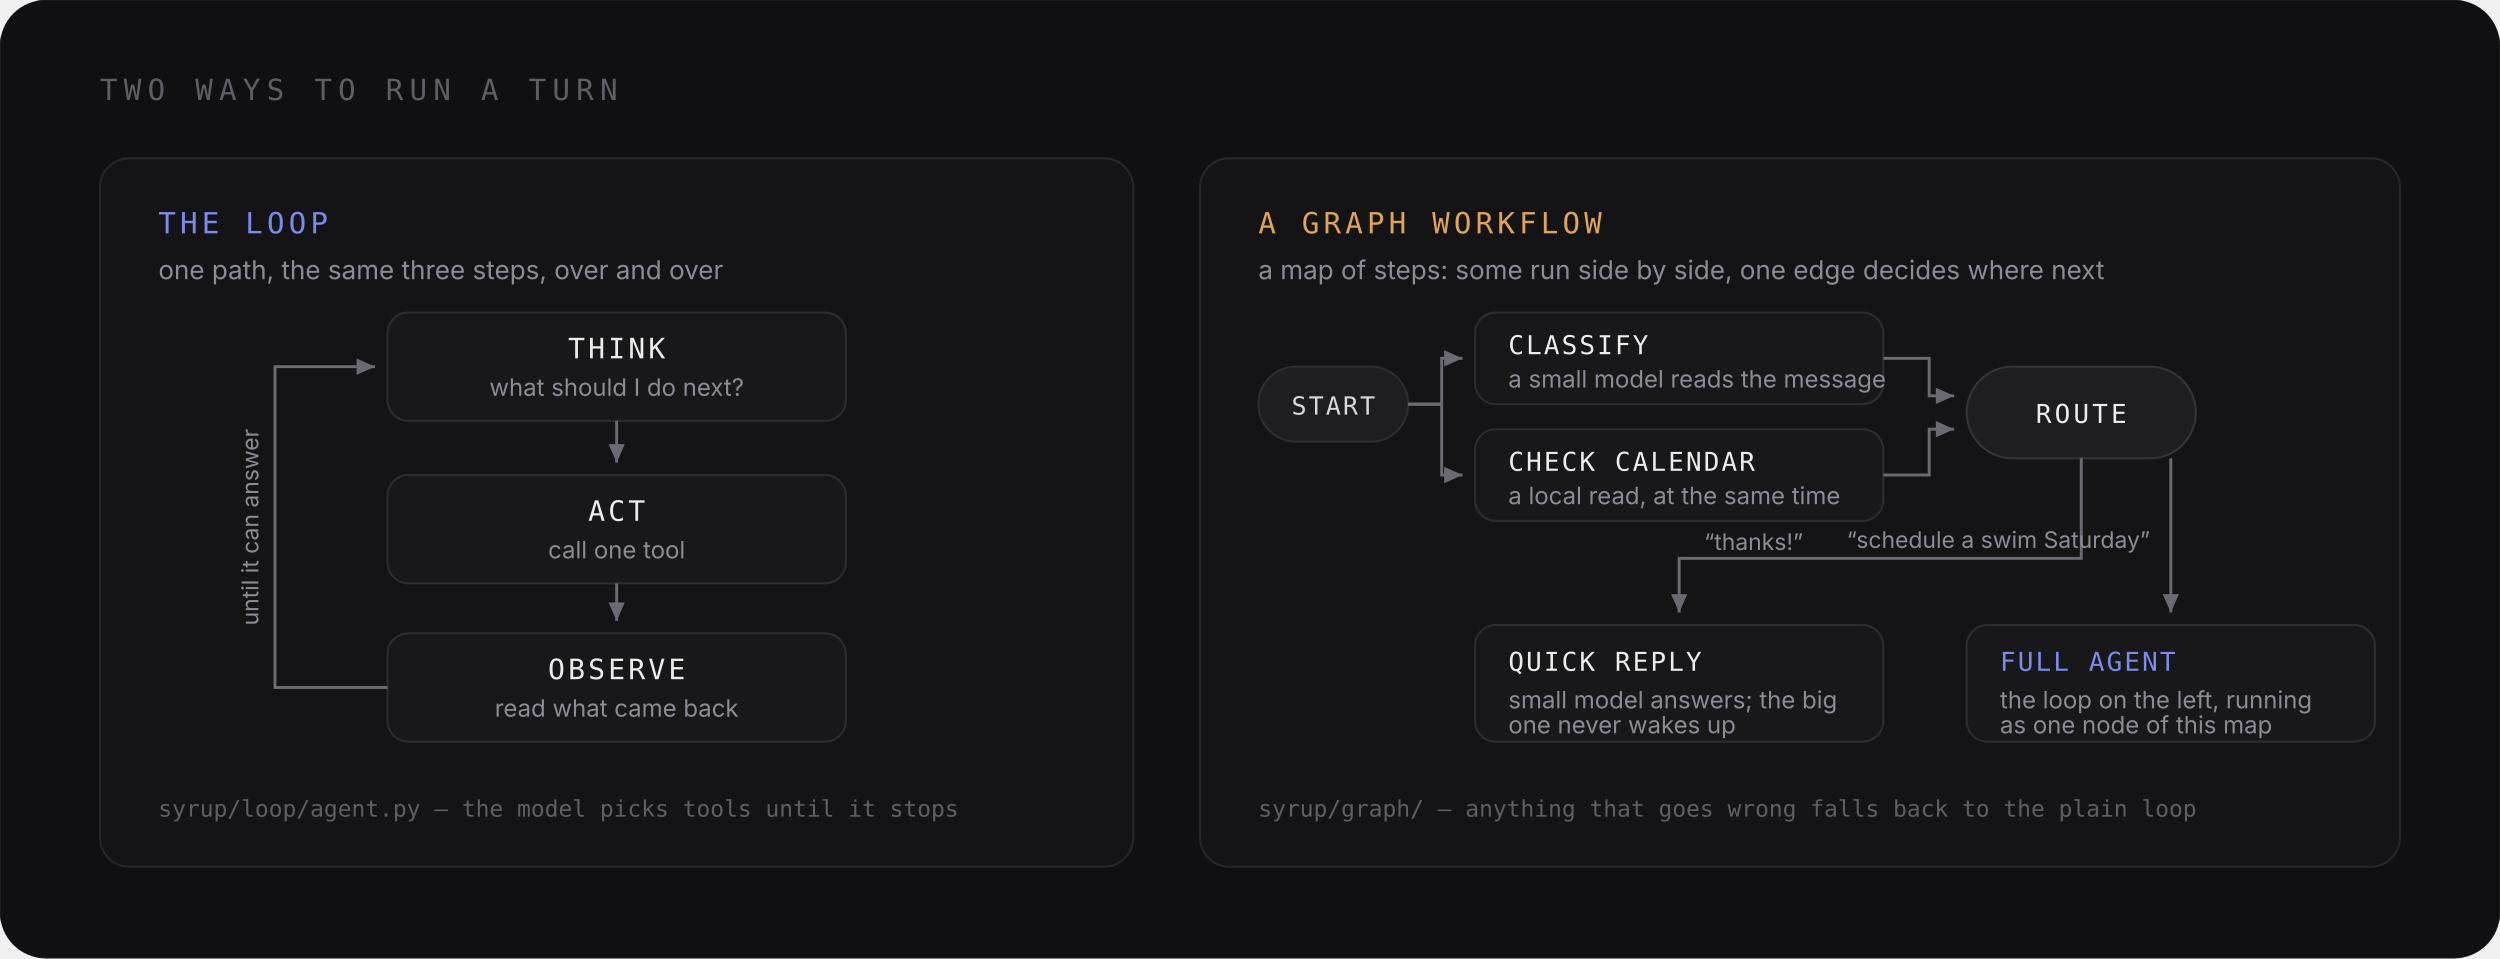
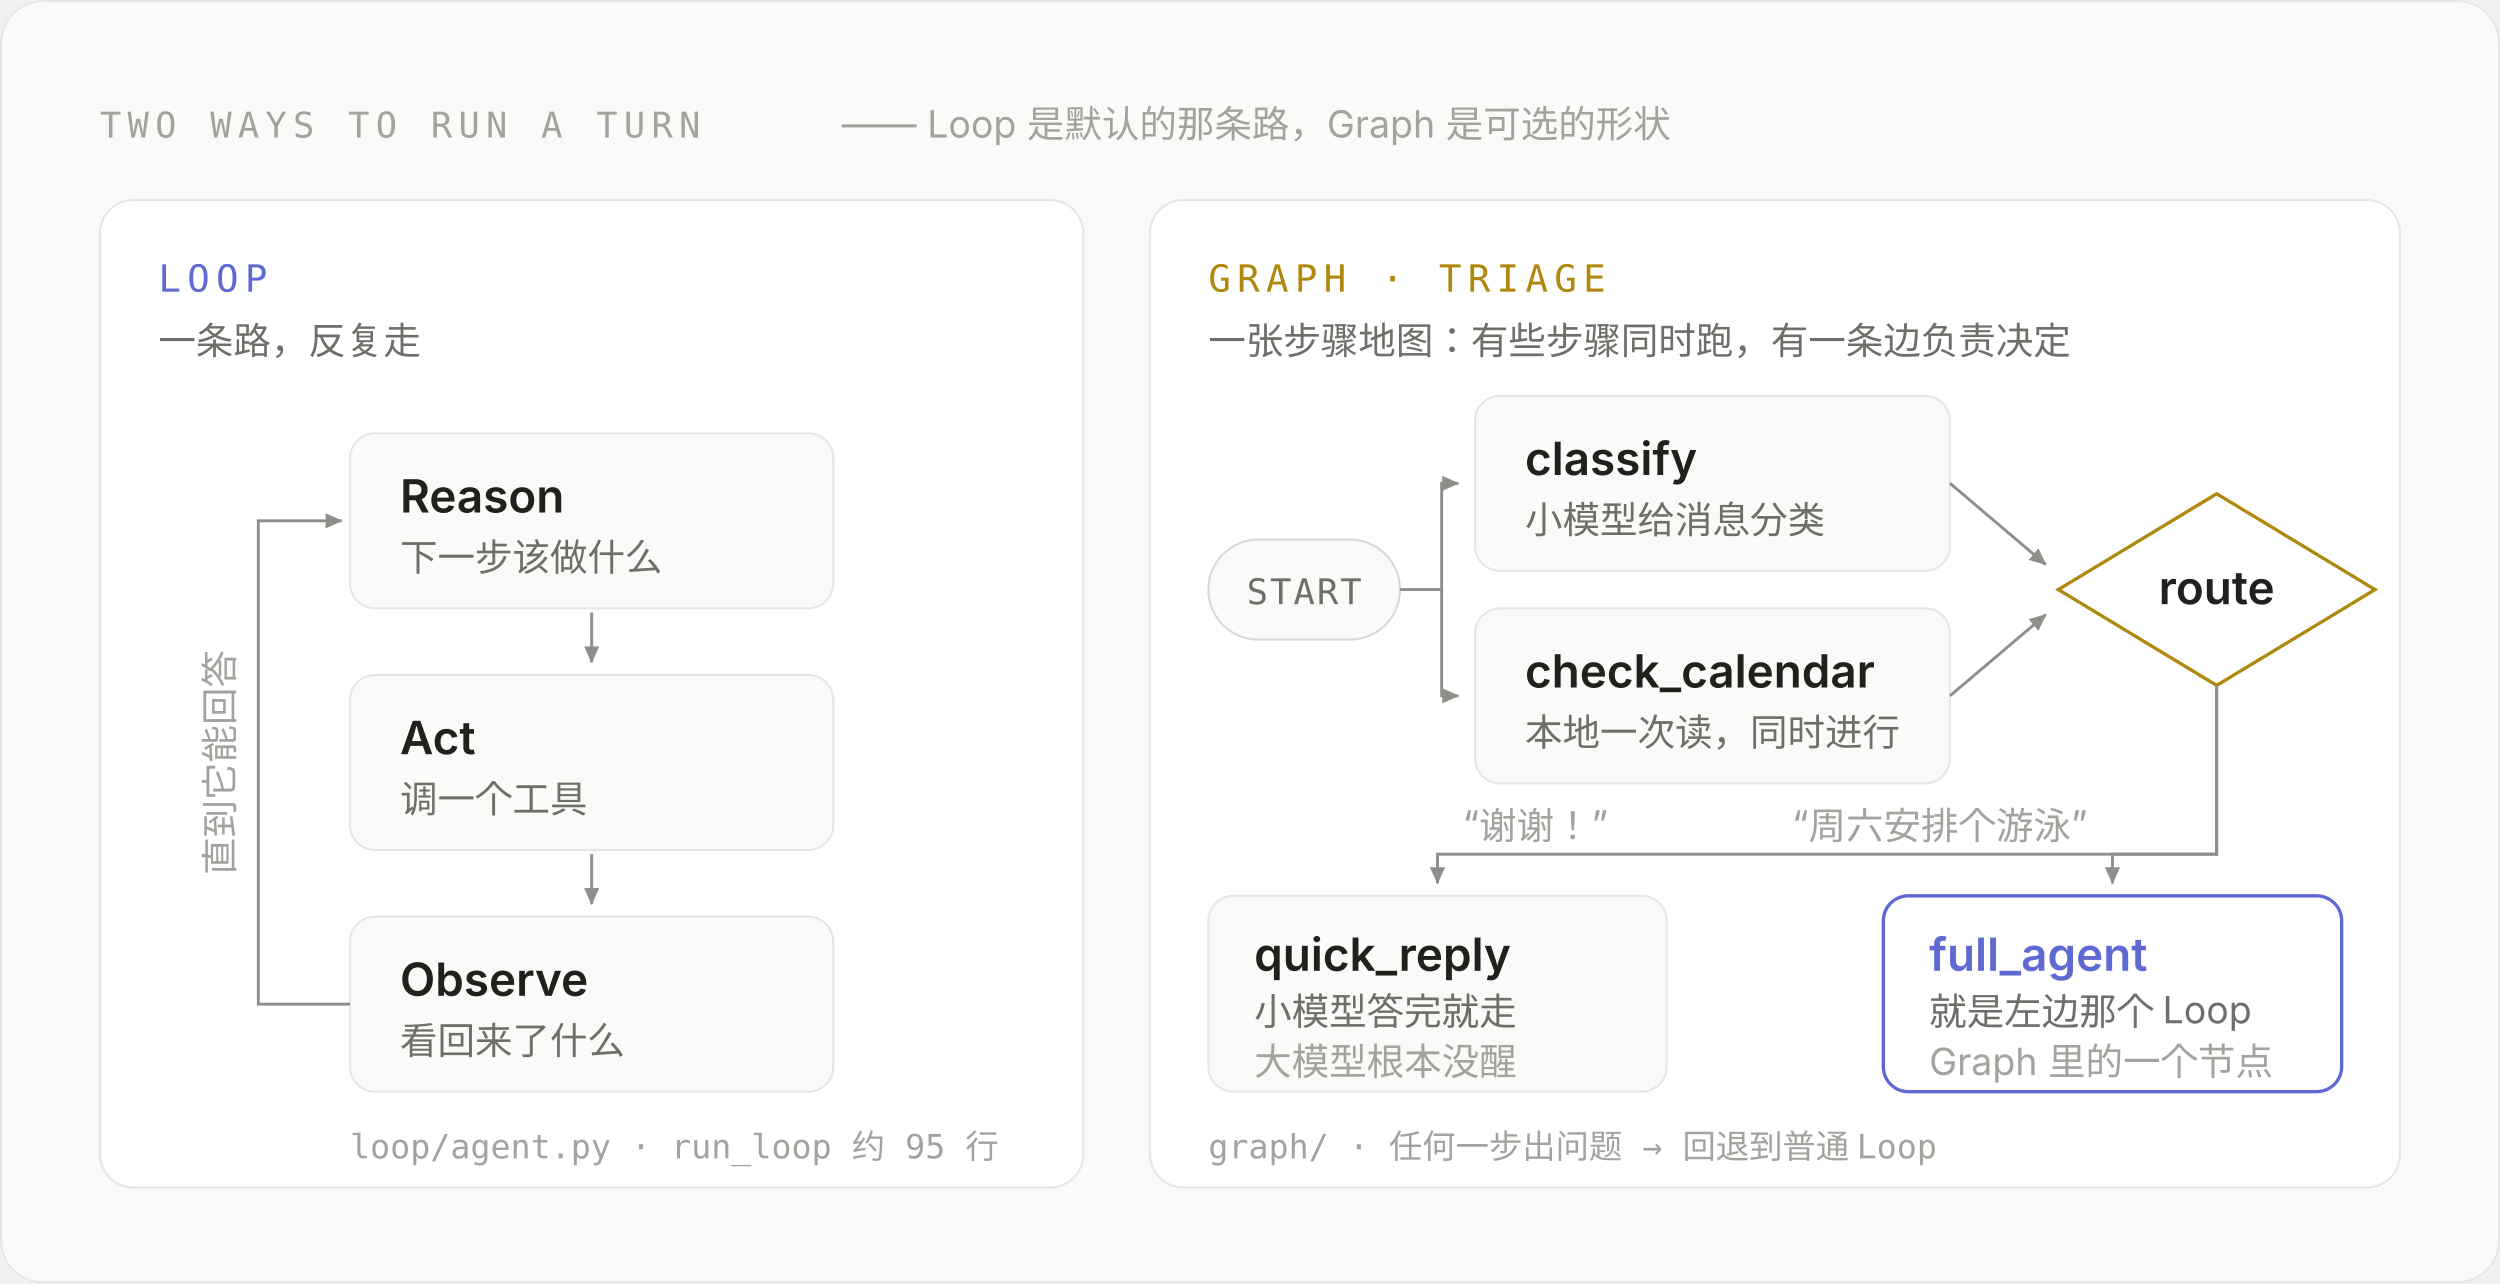
- <svg xmlns="http://www.w3.org/2000/svg" width="1200" height="460" viewBox="0 0 1200 460" role="img" aria-labelledby="lvg-title lvg-desc">
+ <svg xmlns="http://www.w3.org/2000/svg" width="1200" height="616" viewBox="0 0 1200 616" role="img" aria-labelledby="lvg-title lvg-desc">
  <defs>
    <clipPath id="lvg-clip">
-       <rect width="1200" height="460" rx="22" />
+       <rect width="1200" height="616" rx="20" />
    </clipPath>
-     <marker id="ar2" viewBox="0 0 10 10" refX="9" refY="5" markerWidth="7" markerHeight="7" orient="auto-start-reverse">
-       <path d="M 0 1 L 9 5 L 0 9 z" fill="#6b6a73" />
+     <marker id="lv-arrow" viewBox="0 0 10 10" refX="8.5" refY="5" markerWidth="6.5" markerHeight="6.5" orient="auto-start-reverse">
+       <path d="M 0 1 L 9 5 L 0 9 z" fill="#8f8e89" />
    </marker>
  </defs>
  <g clip-path="url(#lvg-clip)">
-     <rect width="1200" height="460" fill="#101012" />
-     <rect width="1200" height="460" fill="none" stroke="#1c1c1f" stroke-width="1" />
+     <rect width="1200" height="616" fill="#fafaf9" />
+     <rect x="0.5" y="0.5" width="1199" height="615" rx="20" fill="none" stroke="#e7e6e4" />
  </g>
-   <g font-family="-apple-system,BlinkMacSystemFont,'Segoe UI','PingFang SC',sans-serif">
-     <text x="48" y="48" font-family="ui-monospace,'SF Mono',Menlo,monospace" font-size="14" letter-spacing="3" fill="#5f5e66">TWO WAYS TO RUN A TURN</text>
-     <rect x="48" y="76" width="496" height="340" rx="14" fill="#141416" stroke="#26262b" />
-     <text x="76" y="112" font-family="ui-monospace,'SF Mono',Menlo,monospace" font-size="14" letter-spacing="2" fill="#7c8aec">THE LOOP</text>
-     <text x="76" y="134" font-size="12.5" fill="#8d8c96">one path, the same three steps, over and over</text>
-     <rect x="186" y="150" width="220" height="52" rx="10" fill="#18181b" stroke="#2c2c31" />
-     <text x="296" y="172" text-anchor="middle" font-family="ui-monospace,'SF Mono',Menlo,monospace" font-size="13.5" letter-spacing="1.5" fill="#ececea">THINK</text>
-     <text x="296" y="190" text-anchor="middle" font-size="11.5" fill="#8d8c96">what should I do next?</text>
-     <rect x="186" y="228" width="220" height="52" rx="10" fill="#18181b" stroke="#2c2c31" />
-     <text x="296" y="250" text-anchor="middle" font-family="ui-monospace,'SF Mono',Menlo,monospace" font-size="13.5" letter-spacing="1.5" fill="#ececea">ACT</text>
-     <text x="296" y="268" text-anchor="middle" font-size="11.5" fill="#8d8c96">call one tool</text>
-     <rect x="186" y="304" width="220" height="52" rx="10" fill="#18181b" stroke="#2c2c31" />
-     <text x="296" y="326" text-anchor="middle" font-family="ui-monospace,'SF Mono',Menlo,monospace" font-size="13.5" letter-spacing="1.5" fill="#ececea">OBSERVE</text>
-     <text x="296" y="344" text-anchor="middle" font-size="11.5" fill="#8d8c96">read what came back</text>
-     <path d="M 296 202 V 222" stroke="#6b6a73" stroke-width="1.4" fill="none" marker-end="url(#ar2)" />
-     <path d="M 296 280 V 298" stroke="#6b6a73" stroke-width="1.4" fill="none" marker-end="url(#ar2)" />
-     <path d="M 186 330 H 132 V 176 H 180" stroke="#6b6a73" stroke-width="1.4" fill="none" marker-end="url(#ar2)" />
-     <text x="124" y="253" text-anchor="middle" font-size="11" fill="#8d8c96" transform="rotate(-90 124 253)">until it can answer</text>
-     <text x="76" y="392" font-family="ui-monospace,'SF Mono',Menlo,monospace" font-size="11" fill="#5f5e66">syrup/loop/agent.py — the model picks tools until it stops</text>
-     <rect x="576" y="76" width="576" height="340" rx="14" fill="#141416" stroke="#26262b" />
-     <text x="604" y="112" font-family="ui-monospace,'SF Mono',Menlo,monospace" font-size="14" letter-spacing="2" fill="#e0a458">A GRAPH WORKFLOW</text>
-     <text x="604" y="134" font-size="12.5" fill="#8d8c96">a map of steps: some run side by side, one edge decides where next</text>
-     <rect x="604" y="176" width="72" height="36" rx="18" fill="#1e1e22" stroke="#2c2c31" />
-     <text x="640" y="199" text-anchor="middle" font-family="ui-monospace,'SF Mono',Menlo,monospace" font-size="12" letter-spacing="1" fill="#d8d7de">START</text>
-     <rect x="708" y="150" width="196" height="44" rx="10" fill="#18181b" stroke="#2c2c31" />
-     <text x="724" y="170" font-family="ui-monospace,'SF Mono',Menlo,monospace" font-size="12.5" letter-spacing="1" fill="#ececea">CLASSIFY</text>
-     <text x="724" y="186" font-size="11.5" fill="#8d8c96">a small model reads the message</text>
-     <rect x="708" y="206" width="196" height="44" rx="10" fill="#18181b" stroke="#2c2c31" />
-     <text x="724" y="226" font-family="ui-monospace,'SF Mono',Menlo,monospace" font-size="12.5" letter-spacing="1" fill="#ececea">CHECK CALENDAR</text>
-     <text x="724" y="242" font-size="11.5" fill="#8d8c96">a local read, at the same time</text>
-     <rect x="944" y="176" width="110" height="44" rx="22" fill="#1e1e22" stroke="#333338" />
-     <text x="999" y="203" text-anchor="middle" font-family="ui-monospace,'SF Mono',Menlo,monospace" font-size="12.5" letter-spacing="1.5" fill="#ececea">ROUTE</text>
-     <rect x="708" y="300" width="196" height="56" rx="10" fill="#18181b" stroke="#2c2c31" />
-     <text x="724" y="322" font-family="ui-monospace,'SF Mono',Menlo,monospace" font-size="12.5" letter-spacing="1" fill="#ececea">QUICK REPLY</text>
-     <text x="724" y="340" font-size="11.5" fill="#8d8c96">small model answers; the big</text>
-     <text x="724" y="352" font-size="11.5" fill="#8d8c96">one never wakes up</text>
-     <rect x="944" y="300" width="196" height="56" rx="10" fill="#18181b" stroke="#2c2c31" />
-     <text x="960" y="322" font-family="ui-monospace,'SF Mono',Menlo,monospace" font-size="12.5" letter-spacing="1" fill="#7c8aec">FULL AGENT</text>
-     <text x="960" y="340" font-size="11.5" fill="#8d8c96">the loop on the left, running</text>
-     <text x="960" y="352" font-size="11.5" fill="#8d8c96">as one node of this map</text>
-     <path d="M 676 194 H 692 V 172 H 702" stroke="#6b6a73" stroke-width="1.4" fill="none" marker-end="url(#ar2)" />
-     <path d="M 676 194 H 692 V 228 H 702" stroke="#6b6a73" stroke-width="1.4" fill="none" marker-end="url(#ar2)" />
-     <path d="M 904 172 H 926 V 190 H 938" stroke="#6b6a73" stroke-width="1.4" fill="none" marker-end="url(#ar2)" />
-     <path d="M 904 228 H 926 V 206 H 938" stroke="#6b6a73" stroke-width="1.4" fill="none" marker-end="url(#ar2)" />
-     <path d="M 999 220 V 268 H 806 V 294" stroke="#6b6a73" stroke-width="1.4" fill="none" marker-end="url(#ar2)" />
-     <path d="M 1042 220 V 294" stroke="#6b6a73" stroke-width="1.4" fill="none" marker-end="url(#ar2)" />
-     <text x="818" y="264" font-size="11" fill="#8d8c96">“thanks!”</text>
-     <text x="1032" y="263" text-anchor="end" font-size="11" fill="#8d8c96">“schedule a swim Saturday”</text>
-     <text x="604" y="392" font-family="ui-monospace,'SF Mono',Menlo,monospace" font-size="11" fill="#5f5e66">syrup/graph/ — anything that goes wrong falls back to the plain loop</text>
+   <g font-family="-apple-system,BlinkMacSystemFont,'Segoe UI','PingFang SC','Hiragino Sans GB','Microsoft YaHei',sans-serif">
+     <text x="48" y="66" font-family="ui-monospace,'SF Mono',Menlo,monospace" font-size="17" letter-spacing="3" fill="#a3a29d">TWO WAYS TO RUN A TURN</text>
+     <text x="404" y="66" font-size="18" fill="#a3a29d">—— Loop 是默认的那条路，Graph 是可选的形状</text>
+     <rect x="48" y="96" width="472" height="474" rx="16" fill="#ffffff" stroke="#e7e6e4" />
+     <text x="76" y="140" font-family="ui-monospace,'SF Mono',Menlo,monospace" font-size="18" letter-spacing="3" fill="#5e6ad2">LOOP</text>
+     <text x="76" y="170" font-size="18" fill="#6f6e69">一条路，反复走</text>
+     <rect x="168" y="208" width="232" height="84" rx="12" fill="#fafaf9" stroke="#e7e6e4" />
+     <text x="192" y="246" font-size="22" font-weight="600" fill="#21201d">Reason</text>
+     <text x="192" y="274" font-size="18" fill="#6f6e69">下一步该做什么</text>
+     <path d="M 284 294 V 318" fill="none" stroke="#8f8e89" stroke-width="1.4" marker-end="url(#lv-arrow)" />
+     <rect x="168" y="324" width="232" height="84" rx="12" fill="#fafaf9" stroke="#e7e6e4" />
+     <text x="192" y="362" font-size="22" font-weight="600" fill="#21201d">Act</text>
+     <text x="192" y="390" font-size="18" fill="#6f6e69">调一个工具</text>
+     <path d="M 284 410 V 434" fill="none" stroke="#8f8e89" stroke-width="1.4" marker-end="url(#lv-arrow)" />
+     <rect x="168" y="440" width="232" height="84" rx="12" fill="#fafaf9" stroke="#e7e6e4" />
+     <text x="192" y="478" font-size="22" font-weight="600" fill="#21201d">Observe</text>
+     <text x="192" y="506" font-size="18" fill="#6f6e69">看回来了什么</text>
+     <path d="M 168 482 H 124 V 250 H 164" fill="none" stroke="#8f8e89" stroke-width="1.4" marker-end="url(#lv-arrow)" />
+     <text x="112" y="366" text-anchor="middle" font-size="18" fill="#a3a29d" transform="rotate(-90 112 366)">直到它能回答</text>
+     <text x="168" y="556" font-family="ui-monospace,'SF Mono',Menlo,monospace" font-size="16" fill="#a3a29d">loop/agent.py · run_loop 约 95 行</text>
+     <rect x="552" y="96" width="600" height="474" rx="16" fill="#ffffff" stroke="#e7e6e4" />
+     <text x="580" y="140" font-family="ui-monospace,'SF Mono',Menlo,monospace" font-size="18" letter-spacing="3" fill="#b0870f">GRAPH · TRIAGE</text>
+     <text x="580" y="170" font-size="18" fill="#6f6e69">一张步骤地图：有些步骤同时跑，有一条边负责决定</text>
+     <rect x="580" y="259" width="92" height="48" rx="24" fill="#fafaf9" stroke="#d9d8d5" />
+     <text x="626" y="290" text-anchor="middle" font-family="ui-monospace,'SF Mono',Menlo,monospace" font-size="17" letter-spacing="1" fill="#6f6e69">START</text>
+     <path d="M 672 283 H 692 V 232 H 700" fill="none" stroke="#8f8e89" stroke-width="1.4" marker-end="url(#lv-arrow)" />
+     <path d="M 692 283 V 334 H 700" fill="none" stroke="#8f8e89" stroke-width="1.4" marker-end="url(#lv-arrow)" />
+     <rect x="708" y="190" width="228" height="84" rx="12" fill="#fafaf9" stroke="#e7e6e4" />
+     <text x="732" y="228" font-size="22" font-weight="600" fill="#21201d">classify</text>
+     <text x="732" y="256" font-size="18" fill="#6f6e69">小模型给消息分类</text>
+     <rect x="708" y="292" width="228" height="84" rx="12" fill="#fafaf9" stroke="#e7e6e4" />
+     <text x="732" y="330" font-size="22" font-weight="600" fill="#21201d">check_calendar</text>
+     <text x="732" y="358" font-size="18" fill="#6f6e69">本地一次读，同时进行</text>
+     <path d="M 936 232 L 982 271" fill="none" stroke="#8f8e89" stroke-width="1.4" marker-end="url(#lv-arrow)" />
+     <path d="M 936 334 L 982 295" fill="none" stroke="#8f8e89" stroke-width="1.4" marker-end="url(#lv-arrow)" />
+     <path d="M 1064 237 L 1140 283 L 1064 329 L 988 283 Z" fill="#ffffff" stroke="#b0870f" stroke-width="1.6" />
+     <text x="1064" y="290" text-anchor="middle" font-size="22" font-weight="600" fill="#21201d">route</text>
+     <path d="M 1064 329 V 410 H 690 V 424" fill="none" stroke="#8f8e89" stroke-width="1.4" marker-end="url(#lv-arrow)" />
+     <path d="M 1064 329 V 410 H 1014 V 424" fill="none" stroke="#8f8e89" stroke-width="1.4" marker-end="url(#lv-arrow)" />
+     <text x="702" y="402" font-size="18" fill="#a3a29d">“谢谢！”</text>
+     <text x="1002" y="402" text-anchor="end" font-size="18" fill="#a3a29d">“周六安排个游泳”</text>
+     <rect x="580" y="430" width="220" height="94" rx="12" fill="#fafaf9" stroke="#e7e6e4" />
+     <text x="602" y="466" font-size="22" font-weight="600" fill="#21201d">quick_reply</text>
+     <text x="602" y="492" font-size="18" fill="#6f6e69">小模型答完就走</text>
+     <text x="602" y="516" font-size="18" fill="#a3a29d">大模型根本没醒</text>
+     <rect x="904" y="430" width="220" height="94" rx="12" fill="#ffffff" stroke="#5e6ad2" stroke-width="1.6" />
+     <text x="926" y="466" font-size="22" font-weight="600" fill="#5e6ad2">full_agent</text>
+     <text x="926" y="492" font-size="18" fill="#6f6e69">就是左边那个 Loop</text>
+     <text x="926" y="516" font-size="18" fill="#a3a29d">Graph 里的一个节点</text>
+     <text x="580" y="556" font-family="ui-monospace,'SF Mono',Menlo,monospace" font-size="16" fill="#a3a29d">graph/ · 任何一步出问题 → 回退到普通 Loop</text>
  </g>
</svg>
